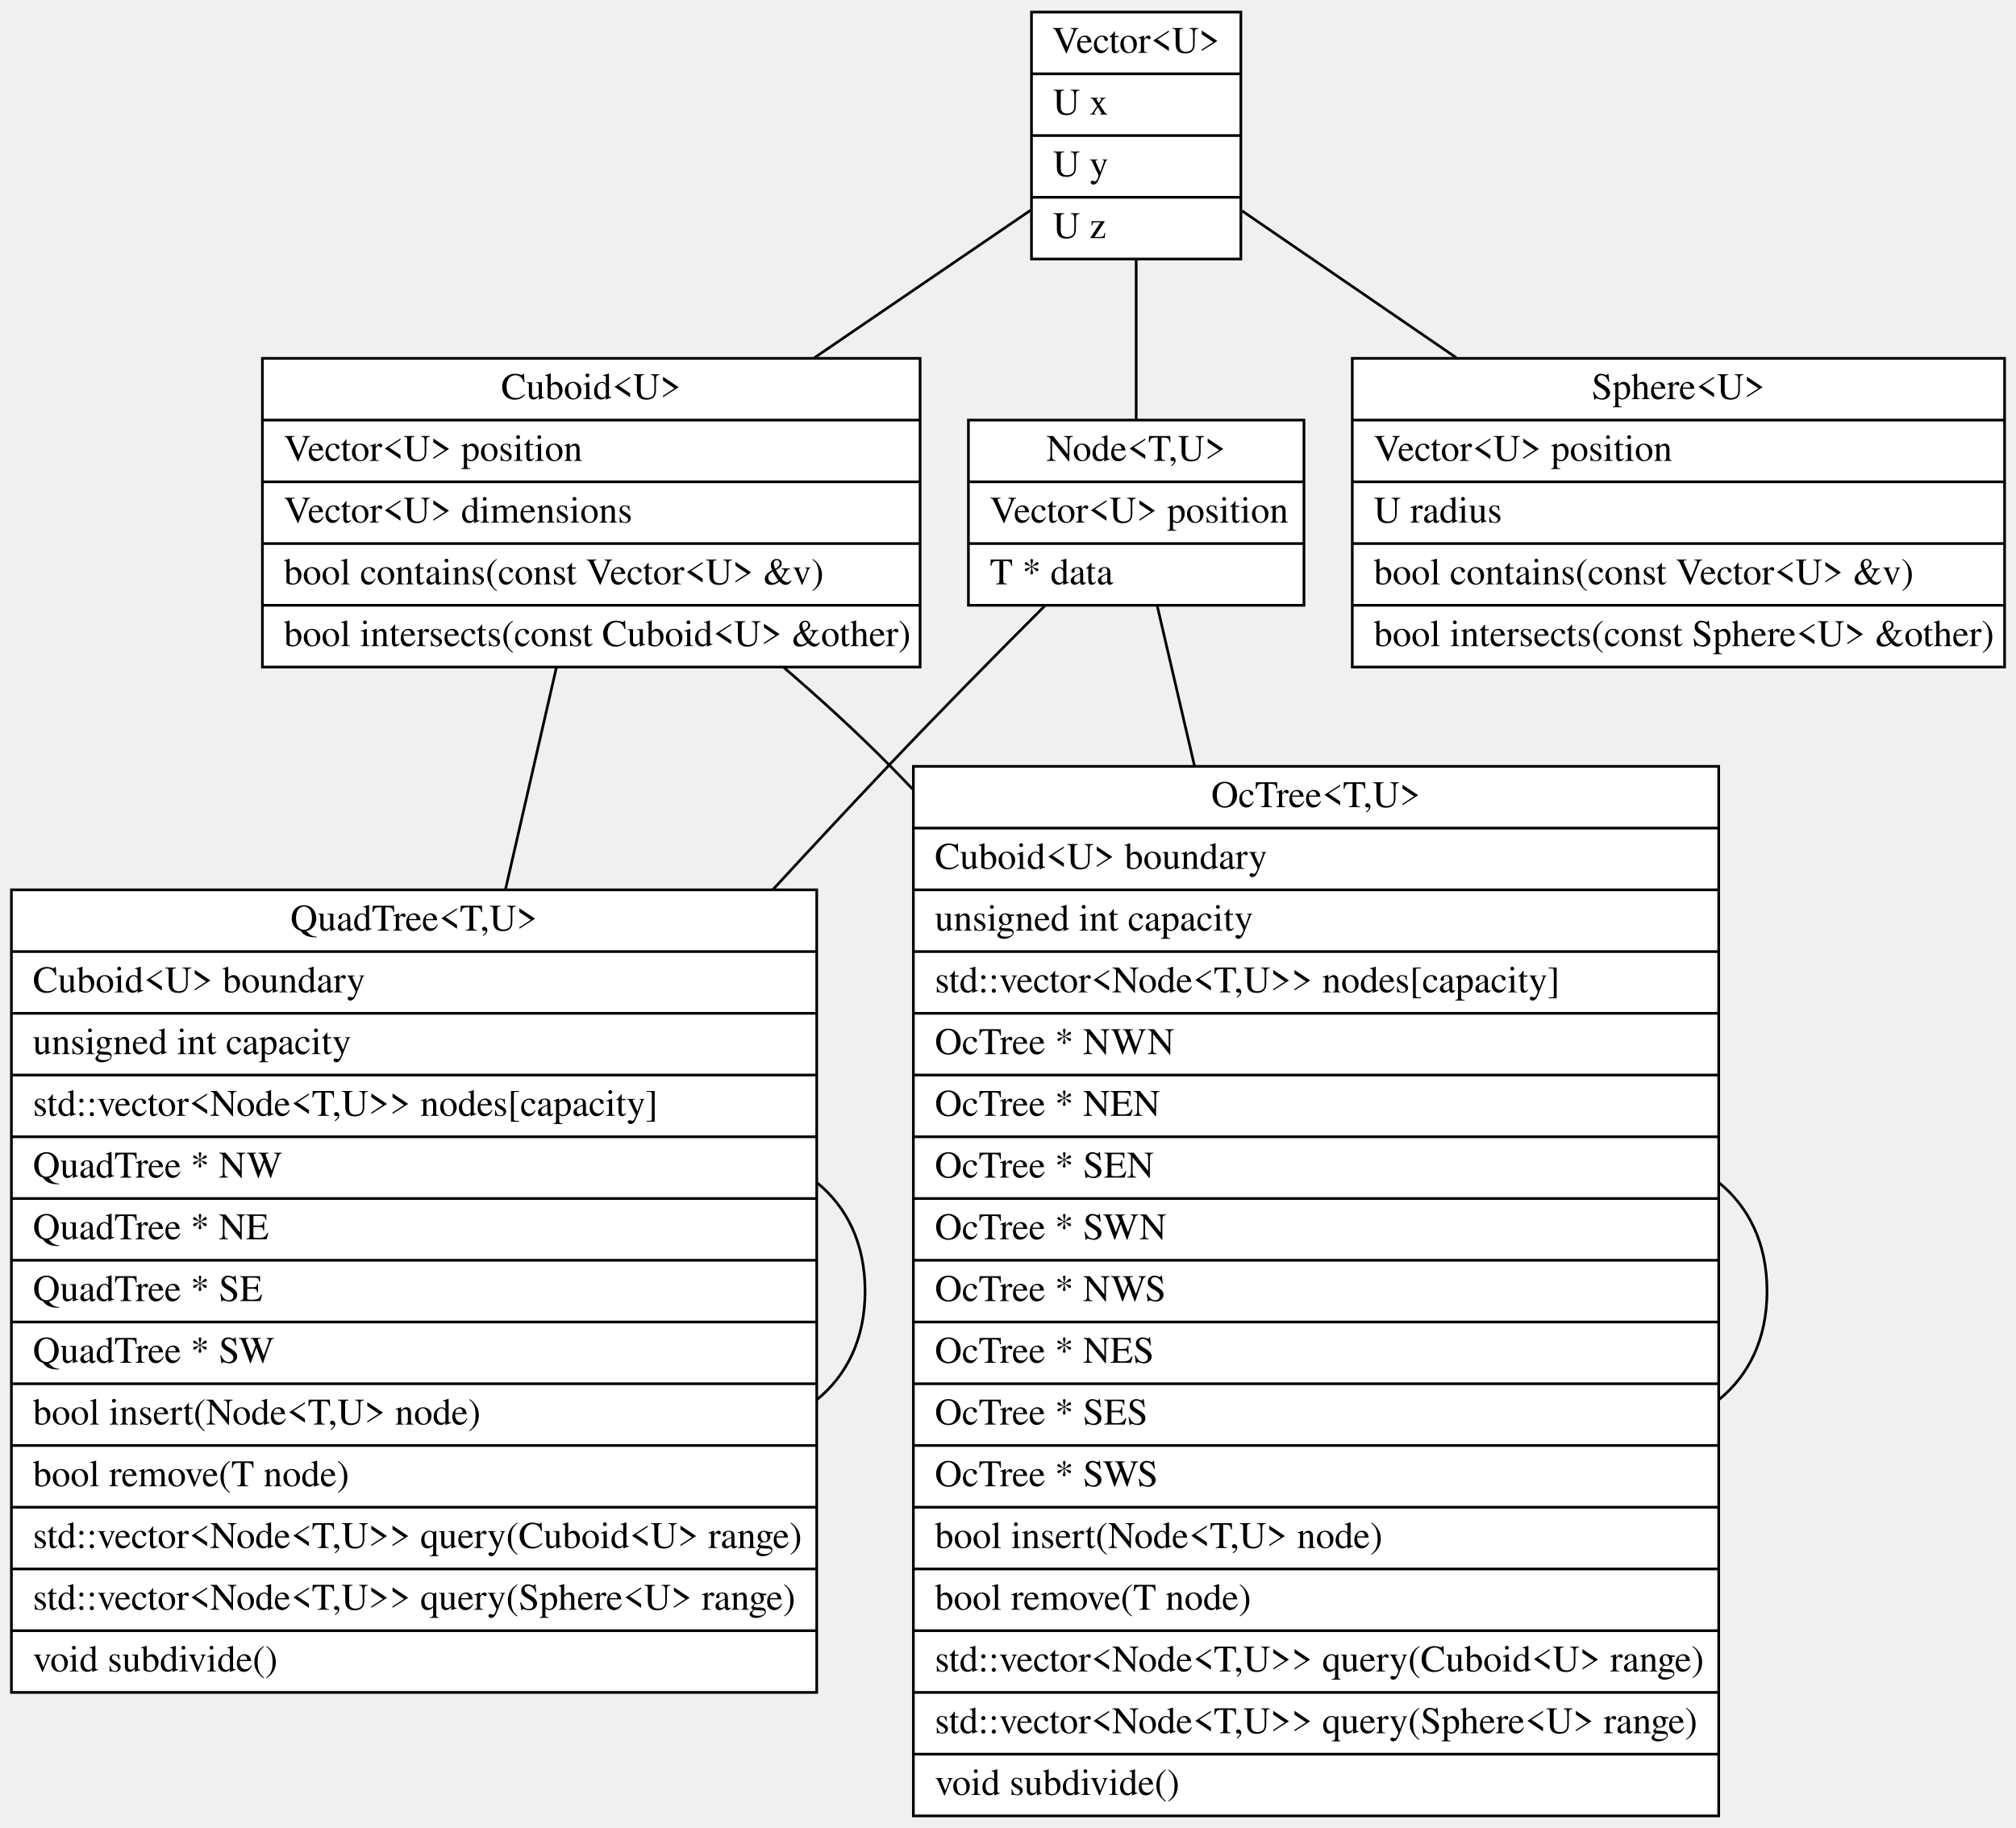
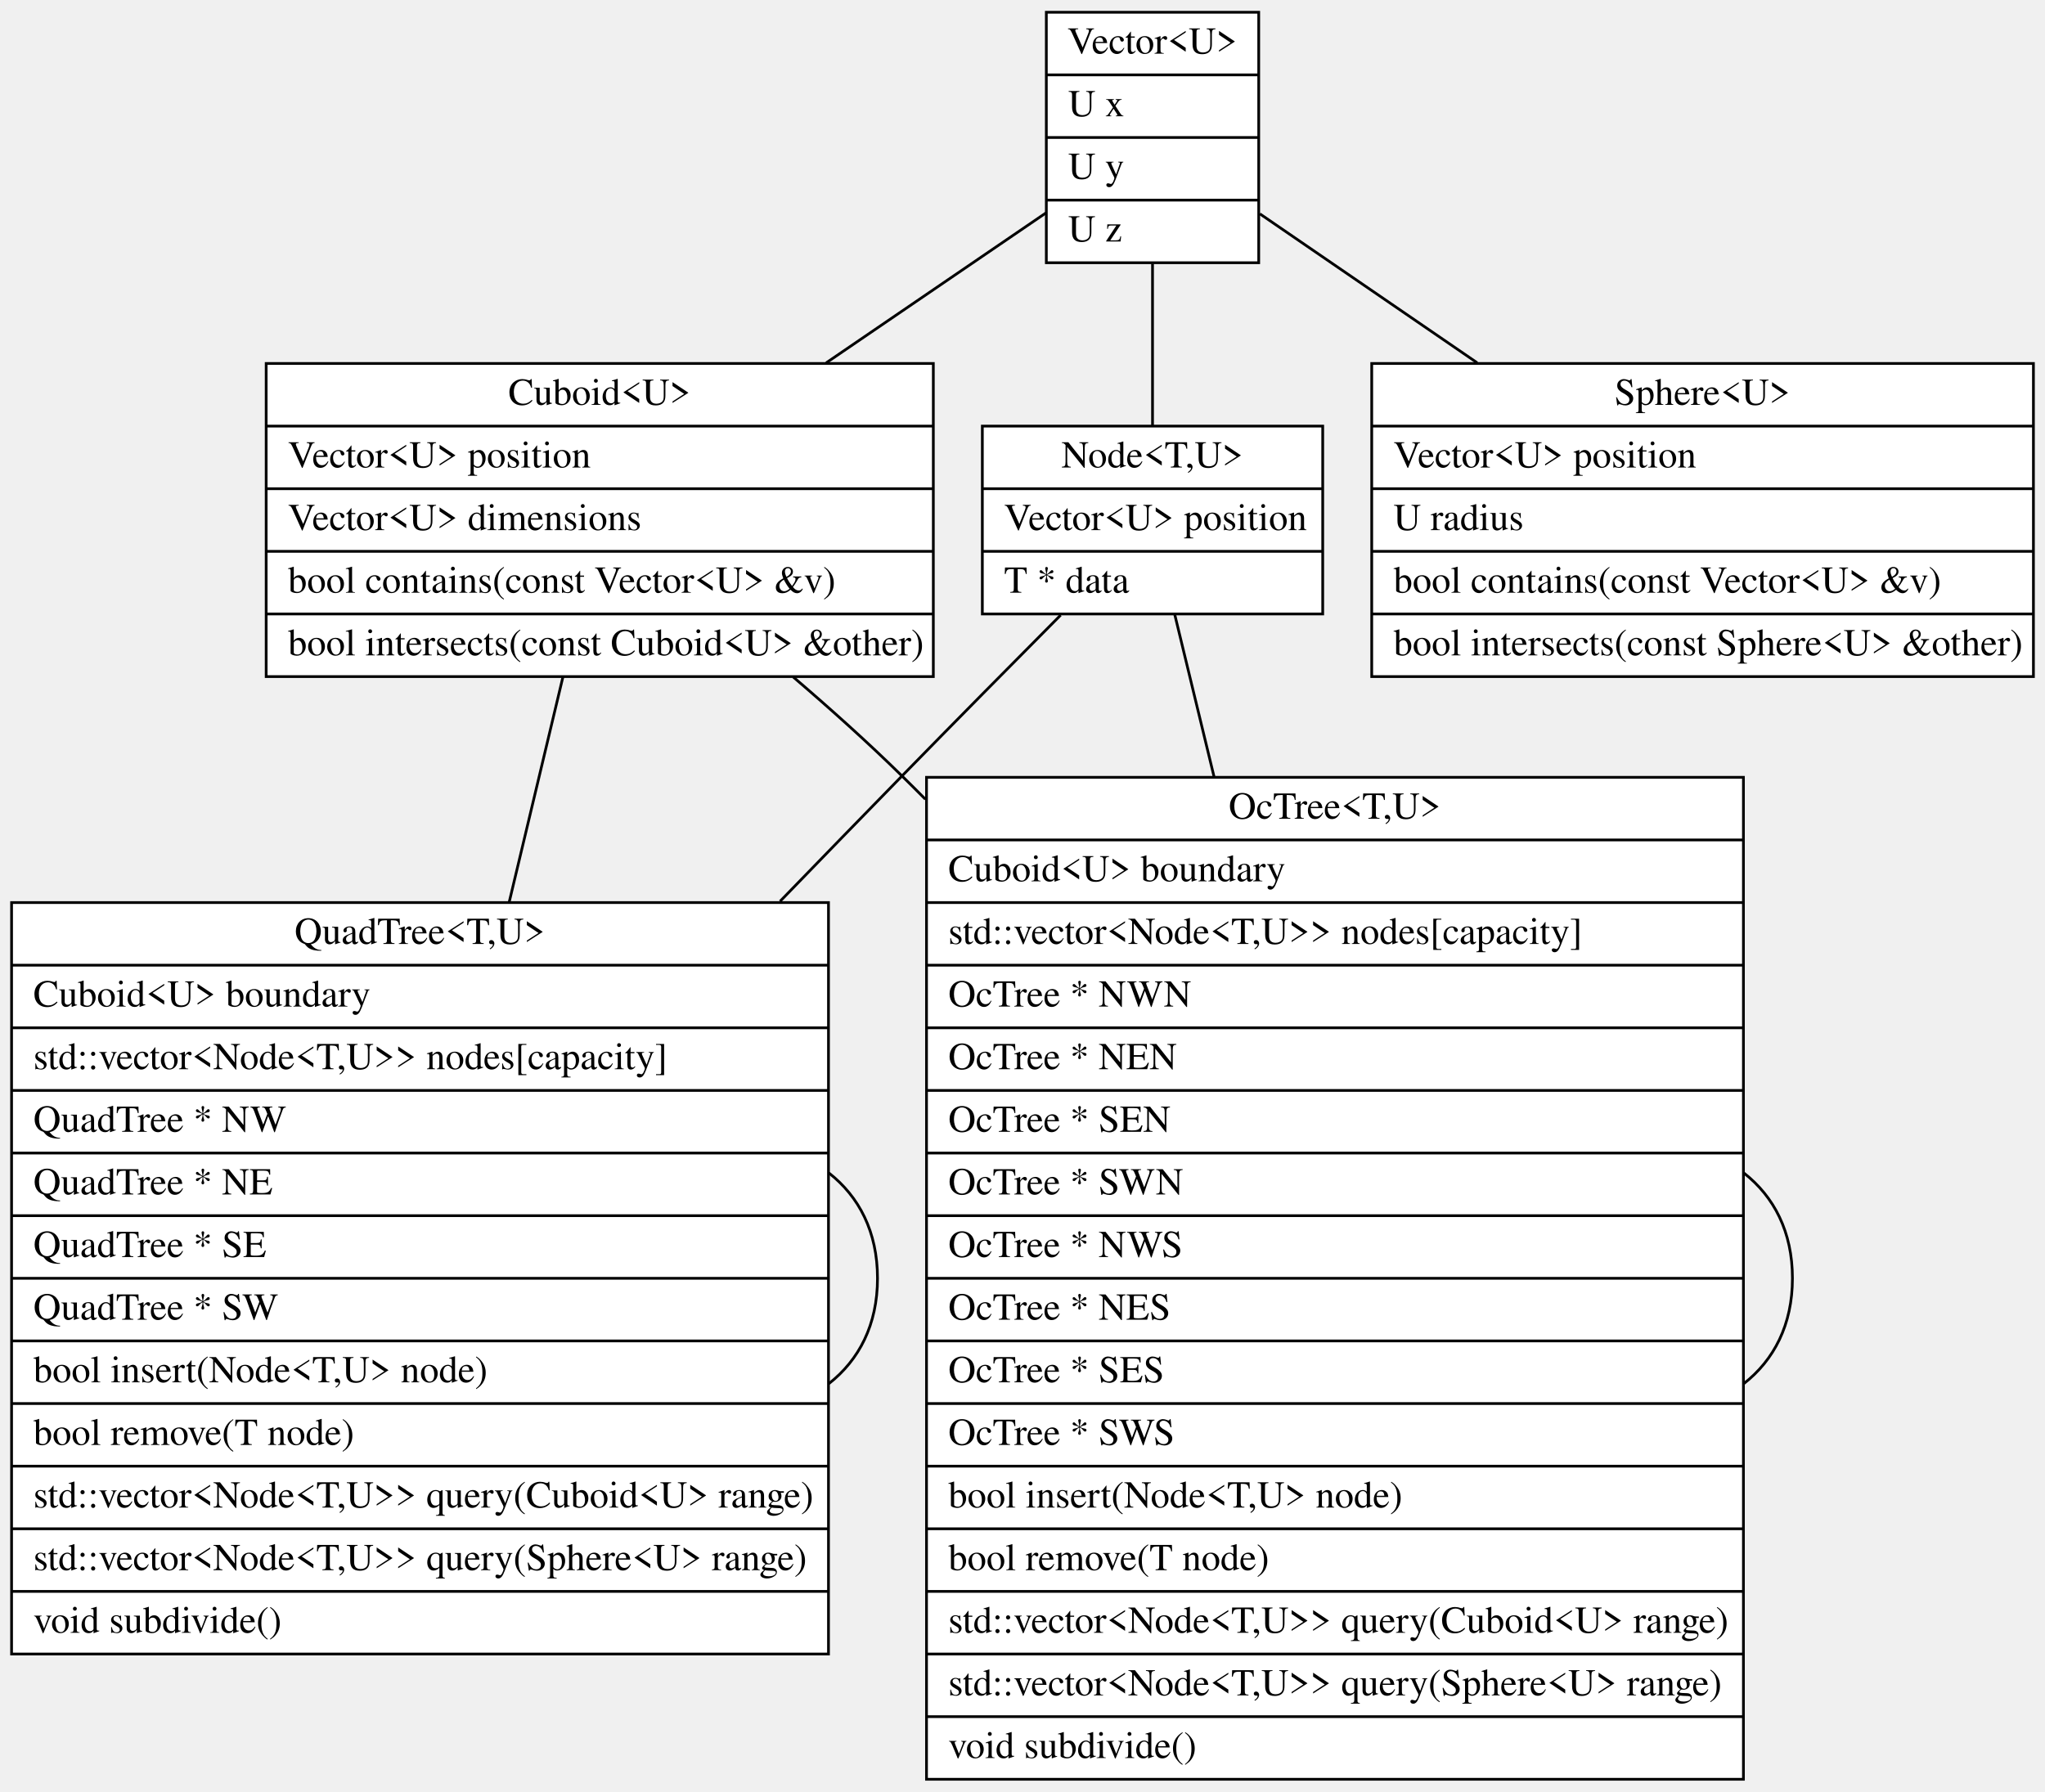
- <svg xmlns="http://www.w3.org/2000/svg" width="751pt" height="681pt" viewBox="0.00 0.00 750.50 681.00">
-   <g id="graph0" class="graph" transform="scale(1 1) rotate(0) translate(4 677)">
+ <svg xmlns="http://www.w3.org/2000/svg" width="751pt" height="658pt" viewBox="0.00 0.00 750.50 658.00">
+   <g id="graph0" class="graph" transform="scale(1 1) rotate(0) translate(4 654)">
    <g id="node1" class="node">
-       <polygon fill="white" stroke="black" points="380,-580.5 380,-672.5 458,-672.5 458,-580.5 380,-580.5" />
-       <text text-anchor="middle" x="419" y="-657.3" font-family="Times,serif" font-size="14.00">Vector&lt;U&gt;</text>
-       <polyline fill="none" stroke="black" points="380,-649.5 458,-649.5 " />
-       <text text-anchor="start" x="388" y="-634.3" font-family="Times,serif" font-size="14.00">U x</text>
+       <polygon fill="white" stroke="black" points="380,-557.5 380,-649.5 458,-649.5 458,-557.5 380,-557.5" />
+       <text text-anchor="middle" x="419" y="-634.3" font-family="Times,serif" font-size="14.00">Vector&lt;U&gt;</text>
      <polyline fill="none" stroke="black" points="380,-626.5 458,-626.5 " />
-       <text text-anchor="start" x="388" y="-611.3" font-family="Times,serif" font-size="14.00">U y</text>
+       <text text-anchor="start" x="388" y="-611.3" font-family="Times,serif" font-size="14.00">U x</text>
      <polyline fill="none" stroke="black" points="380,-603.5 458,-603.5 " />
-       <text text-anchor="start" x="388" y="-588.3" font-family="Times,serif" font-size="14.00">U z</text>
+       <text text-anchor="start" x="388" y="-588.3" font-family="Times,serif" font-size="14.00">U y</text>
+       <polyline fill="none" stroke="black" points="380,-580.5 458,-580.5 " />
+       <text text-anchor="start" x="388" y="-565.3" font-family="Times,serif" font-size="14.00">U z</text>
    </g>
    <g id="node2" class="node">
-       <polygon fill="white" stroke="black" points="356.5,-451.5 356.5,-520.5 481.5,-520.5 481.5,-451.5 356.5,-451.5" />
-       <text text-anchor="middle" x="419" y="-505.3" font-family="Times,serif" font-size="14.00">Node&lt;T,U&gt;</text>
-       <polyline fill="none" stroke="black" points="356.5,-497.5 481.5,-497.5 " />
-       <text text-anchor="start" x="364.5" y="-482.3" font-family="Times,serif" font-size="14.00">Vector&lt;U&gt; position</text>
+       <polygon fill="white" stroke="black" points="356.5,-428.5 356.5,-497.5 481.5,-497.5 481.5,-428.5 356.5,-428.5" />
+       <text text-anchor="middle" x="419" y="-482.3" font-family="Times,serif" font-size="14.00">Node&lt;T,U&gt;</text>
      <polyline fill="none" stroke="black" points="356.5,-474.5 481.5,-474.5 " />
-       <text text-anchor="start" x="364.5" y="-459.3" font-family="Times,serif" font-size="14.00">T * data</text>
+       <text text-anchor="start" x="364.5" y="-459.3" font-family="Times,serif" font-size="14.00">Vector&lt;U&gt; position</text>
+       <polyline fill="none" stroke="black" points="356.5,-451.5 481.5,-451.5 " />
+       <text text-anchor="start" x="364.5" y="-436.3" font-family="Times,serif" font-size="14.00">T * data</text>
    </g>
    <g id="edge1" class="edge">
-       <path fill="none" stroke="black" d="M419,-580.14C419,-560.74 419,-538.48 419,-520.58" />
+       <path fill="none" stroke="black" d="M419,-557.14C419,-537.74 419,-515.48 419,-497.58" />
    </g>
    <g id="node3" class="node">
-       <polygon fill="white" stroke="black" points="499.5,-428.5 499.5,-543.5 742.5,-543.5 742.5,-428.5 499.5,-428.5" />
-       <text text-anchor="middle" x="621" y="-528.3" font-family="Times,serif" font-size="14.00">Sphere&lt;U&gt;</text>
-       <polyline fill="none" stroke="black" points="499.5,-520.5 742.5,-520.5 " />
-       <text text-anchor="start" x="507.5" y="-505.3" font-family="Times,serif" font-size="14.00">Vector&lt;U&gt; position</text>
+       <polygon fill="white" stroke="black" points="499.5,-405.5 499.5,-520.5 742.5,-520.5 742.5,-405.5 499.5,-405.5" />
+       <text text-anchor="middle" x="621" y="-505.3" font-family="Times,serif" font-size="14.00">Sphere&lt;U&gt;</text>
      <polyline fill="none" stroke="black" points="499.5,-497.5 742.5,-497.5 " />
-       <text text-anchor="start" x="507.5" y="-482.3" font-family="Times,serif" font-size="14.00">U radius</text>
+       <text text-anchor="start" x="507.5" y="-482.3" font-family="Times,serif" font-size="14.00">Vector&lt;U&gt; position</text>
      <polyline fill="none" stroke="black" points="499.5,-474.5 742.5,-474.5 " />
-       <text text-anchor="start" x="507.5" y="-459.3" font-family="Times,serif" font-size="14.00">bool contains(const Vector&lt;U&gt; &amp;v)</text>
+       <text text-anchor="start" x="507.5" y="-459.3" font-family="Times,serif" font-size="14.00">U radius</text>
      <polyline fill="none" stroke="black" points="499.5,-451.5 742.5,-451.5 " />
-       <text text-anchor="start" x="507.5" y="-436.3" font-family="Times,serif" font-size="14.00">bool intersects(const Sphere&lt;U&gt; &amp;other)</text>
+       <text text-anchor="start" x="507.5" y="-436.3" font-family="Times,serif" font-size="14.00">bool contains(const Vector&lt;U&gt; &amp;v)</text>
+       <polyline fill="none" stroke="black" points="499.5,-428.5 742.5,-428.5 " />
+       <text text-anchor="start" x="507.5" y="-413.3" font-family="Times,serif" font-size="14.00">bool intersects(const Sphere&lt;U&gt; &amp;other)</text>
    </g>
    <g id="edge3" class="edge">
-       <path fill="none" stroke="black" d="M458.42,-598.46C481.16,-582.88 510.62,-562.68 538.22,-543.76" />
+       <path fill="none" stroke="black" d="M458.42,-575.46C481.16,-559.88 510.62,-539.68 538.22,-520.76" />
    </g>
    <g id="node4" class="node">
-       <polygon fill="white" stroke="black" points="93.5,-428.5 93.5,-543.5 338.5,-543.5 338.5,-428.5 93.5,-428.5" />
-       <text text-anchor="middle" x="216" y="-528.3" font-family="Times,serif" font-size="14.00">Cuboid&lt;U&gt;</text>
-       <polyline fill="none" stroke="black" points="93.5,-520.5 338.5,-520.5 " />
-       <text text-anchor="start" x="101.5" y="-505.3" font-family="Times,serif" font-size="14.00">Vector&lt;U&gt; position</text>
+       <polygon fill="white" stroke="black" points="93.5,-405.5 93.5,-520.5 338.5,-520.5 338.5,-405.5 93.5,-405.5" />
+       <text text-anchor="middle" x="216" y="-505.3" font-family="Times,serif" font-size="14.00">Cuboid&lt;U&gt;</text>
      <polyline fill="none" stroke="black" points="93.5,-497.5 338.5,-497.5 " />
-       <text text-anchor="start" x="101.5" y="-482.3" font-family="Times,serif" font-size="14.00">Vector&lt;U&gt; dimensions</text>
+       <text text-anchor="start" x="101.5" y="-482.3" font-family="Times,serif" font-size="14.00">Vector&lt;U&gt; position</text>
      <polyline fill="none" stroke="black" points="93.5,-474.5 338.5,-474.5 " />
-       <text text-anchor="start" x="101.5" y="-459.3" font-family="Times,serif" font-size="14.00">bool contains(const Vector&lt;U&gt; &amp;v)</text>
+       <text text-anchor="start" x="101.5" y="-459.3" font-family="Times,serif" font-size="14.00">Vector&lt;U&gt; dimensions</text>
      <polyline fill="none" stroke="black" points="93.5,-451.5 338.5,-451.5 " />
-       <text text-anchor="start" x="101.5" y="-436.3" font-family="Times,serif" font-size="14.00">bool intersects(const Cuboid&lt;U&gt; &amp;other)</text>
+       <text text-anchor="start" x="101.5" y="-436.3" font-family="Times,serif" font-size="14.00">bool contains(const Vector&lt;U&gt; &amp;v)</text>
+       <polyline fill="none" stroke="black" points="93.5,-428.5 338.5,-428.5 " />
+       <text text-anchor="start" x="101.5" y="-413.3" font-family="Times,serif" font-size="14.00">bool intersects(const Cuboid&lt;U&gt; &amp;other)</text>
    </g>
    <g id="edge2" class="edge">
-       <path fill="none" stroke="black" d="M379.86,-598.8C356.94,-583.16 327.08,-562.78 299.14,-543.72" />
+       <path fill="none" stroke="black" d="M379.86,-575.8C356.94,-560.16 327.08,-539.78 299.14,-520.72" />
    </g>
    <g id="node5" class="node">
-       <polygon fill="white" stroke="black" points="0,-46.5 0,-345.5 300,-345.5 300,-46.5 0,-46.5" />
-       <text text-anchor="middle" x="150" y="-330.3" font-family="Times,serif" font-size="14.00">QuadTree&lt;T,U&gt;</text>
-       <polyline fill="none" stroke="black" points="0,-322.5 300,-322.5 " />
-       <text text-anchor="start" x="8" y="-307.3" font-family="Times,serif" font-size="14.00">Cuboid&lt;U&gt; boundary</text>
+       <polygon fill="white" stroke="black" points="0,-46.5 0,-322.5 300,-322.5 300,-46.5 0,-46.5" />
+       <text text-anchor="middle" x="150" y="-307.3" font-family="Times,serif" font-size="14.00">QuadTree&lt;T,U&gt;</text>
      <polyline fill="none" stroke="black" points="0,-299.5 300,-299.5 " />
-       <text text-anchor="start" x="8" y="-284.3" font-family="Times,serif" font-size="14.00">unsigned int capacity</text>
+       <text text-anchor="start" x="8" y="-284.3" font-family="Times,serif" font-size="14.00">Cuboid&lt;U&gt; boundary</text>
      <polyline fill="none" stroke="black" points="0,-276.5 300,-276.5 " />
      <text text-anchor="start" x="8" y="-261.3" font-family="Times,serif" font-size="14.00">std::vector&lt;Node&lt;T,U&gt;&gt; nodes[capacity]</text>
      <polyline fill="none" stroke="black" points="0,-253.5 300,-253.5 " />
      <text text-anchor="start" x="8" y="-238.3" font-family="Times,serif" font-size="14.00">QuadTree * NW</text>
      <polyline fill="none" stroke="black" points="0,-230.5 300,-230.5 " />
      <text text-anchor="start" x="8" y="-215.3" font-family="Times,serif" font-size="14.00">QuadTree * NE</text>
      <polyline fill="none" stroke="black" points="0,-207.5 300,-207.5 " />
      <text text-anchor="start" x="8" y="-192.3" font-family="Times,serif" font-size="14.00">QuadTree * SE</text>
      <polyline fill="none" stroke="black" points="0,-184.5 300,-184.5 " />
      <text text-anchor="start" x="8" y="-169.3" font-family="Times,serif" font-size="14.00">QuadTree * SW</text>
      <polyline fill="none" stroke="black" points="0,-161.5 300,-161.5 " />
      <text text-anchor="start" x="8" y="-146.3" font-family="Times,serif" font-size="14.00">bool insert(Node&lt;T,U&gt; node)</text>
      <polyline fill="none" stroke="black" points="0,-138.5 300,-138.5 " />
      <text text-anchor="start" x="8" y="-123.3" font-family="Times,serif" font-size="14.00">bool remove(T node)</text>
      <polyline fill="none" stroke="black" points="0,-115.5 300,-115.5 " />
      <text text-anchor="start" x="8" y="-100.3" font-family="Times,serif" font-size="14.00">std::vector&lt;Node&lt;T,U&gt;&gt; query(Cuboid&lt;U&gt; range)</text>
      <polyline fill="none" stroke="black" points="0,-92.5 300,-92.5 " />
      <text text-anchor="start" x="8" y="-77.3" font-family="Times,serif" font-size="14.00">std::vector&lt;Node&lt;T,U&gt;&gt; query(Sphere&lt;U&gt; range)</text>
      <polyline fill="none" stroke="black" points="0,-69.5 300,-69.5 " />
      <text text-anchor="start" x="8" y="-54.3" font-family="Times,serif" font-size="14.00">void subdivide()</text>
    </g>
    <g id="edge4" class="edge">
-       <path fill="none" stroke="black" d="M385,-451.34C367.48,-433.82 345.9,-411.94 327,-392 312.84,-377.06 298.2,-361.36 283.68,-345.6" />
+       <path fill="none" stroke="black" d="M385.26,-428.08C367.8,-410.5 346.2,-388.66 327,-369 312.46,-354.12 297.3,-338.52 282.22,-322.96" />
    </g>
    <g id="node6" class="node">
-       <polygon fill="white" stroke="black" points="336,-0.5 336,-391.5 636,-391.5 636,-0.5 336,-0.5" />
-       <text text-anchor="middle" x="486" y="-376.3" font-family="Times,serif" font-size="14.00">OcTree&lt;T,U&gt;</text>
-       <polyline fill="none" stroke="black" points="336,-368.5 636,-368.5 " />
-       <text text-anchor="start" x="344" y="-353.3" font-family="Times,serif" font-size="14.00">Cuboid&lt;U&gt; boundary</text>
+       <polygon fill="white" stroke="black" points="336,-0.5 336,-368.5 636,-368.5 636,-0.5 336,-0.5" />
+       <text text-anchor="middle" x="486" y="-353.3" font-family="Times,serif" font-size="14.00">OcTree&lt;T,U&gt;</text>
      <polyline fill="none" stroke="black" points="336,-345.5 636,-345.5 " />
-       <text text-anchor="start" x="344" y="-330.3" font-family="Times,serif" font-size="14.00">unsigned int capacity</text>
+       <text text-anchor="start" x="344" y="-330.3" font-family="Times,serif" font-size="14.00">Cuboid&lt;U&gt; boundary</text>
      <polyline fill="none" stroke="black" points="336,-322.5 636,-322.5 " />
      <text text-anchor="start" x="344" y="-307.3" font-family="Times,serif" font-size="14.00">std::vector&lt;Node&lt;T,U&gt;&gt; nodes[capacity]</text>
      <polyline fill="none" stroke="black" points="336,-299.5 636,-299.5 " />
      <text text-anchor="start" x="344" y="-284.3" font-family="Times,serif" font-size="14.00">OcTree * NWN</text>
      <polyline fill="none" stroke="black" points="336,-276.5 636,-276.5 " />
      <text text-anchor="start" x="344" y="-261.3" font-family="Times,serif" font-size="14.00">OcTree * NEN</text>
      <polyline fill="none" stroke="black" points="336,-253.5 636,-253.5 " />
      <text text-anchor="start" x="344" y="-238.3" font-family="Times,serif" font-size="14.00">OcTree * SEN</text>
      <polyline fill="none" stroke="black" points="336,-230.5 636,-230.5 " />
      <text text-anchor="start" x="344" y="-215.3" font-family="Times,serif" font-size="14.00">OcTree * SWN</text>
      <polyline fill="none" stroke="black" points="336,-207.5 636,-207.5 " />
      <text text-anchor="start" x="344" y="-192.3" font-family="Times,serif" font-size="14.00">OcTree * NWS</text>
      <polyline fill="none" stroke="black" points="336,-184.5 636,-184.5 " />
      <text text-anchor="start" x="344" y="-169.3" font-family="Times,serif" font-size="14.00">OcTree * NES</text>
      <polyline fill="none" stroke="black" points="336,-161.5 636,-161.5 " />
      <text text-anchor="start" x="344" y="-146.3" font-family="Times,serif" font-size="14.00">OcTree * SES</text>
      <polyline fill="none" stroke="black" points="336,-138.5 636,-138.5 " />
      <text text-anchor="start" x="344" y="-123.3" font-family="Times,serif" font-size="14.00">OcTree * SWS</text>
      <polyline fill="none" stroke="black" points="336,-115.5 636,-115.5 " />
      <text text-anchor="start" x="344" y="-100.3" font-family="Times,serif" font-size="14.00">bool insert(Node&lt;T,U&gt; node)</text>
      <polyline fill="none" stroke="black" points="336,-92.5 636,-92.5 " />
      <text text-anchor="start" x="344" y="-77.3" font-family="Times,serif" font-size="14.00">bool remove(T node)</text>
      <polyline fill="none" stroke="black" points="336,-69.5 636,-69.5 " />
      <text text-anchor="start" x="344" y="-54.3" font-family="Times,serif" font-size="14.00">std::vector&lt;Node&lt;T,U&gt;&gt; query(Cuboid&lt;U&gt; range)</text>
      <polyline fill="none" stroke="black" points="336,-46.5 636,-46.5 " />
      <text text-anchor="start" x="344" y="-31.3" font-family="Times,serif" font-size="14.00">std::vector&lt;Node&lt;T,U&gt;&gt; query(Sphere&lt;U&gt; range)</text>
      <polyline fill="none" stroke="black" points="336,-23.5 636,-23.5 " />
      <text text-anchor="start" x="344" y="-8.3" font-family="Times,serif" font-size="14.00">void subdivide()</text>
    </g>
    <g id="edge5" class="edge">
-       <path fill="none" stroke="black" d="M426.82,-451.4C430.58,-435.22 435.42,-414.4 440.72,-391.66" />
+       <path fill="none" stroke="black" d="M427.14,-428.38C431.08,-412.18 436.12,-391.38 441.58,-368.78" />
    </g>
    <g id="edge6" class="edge">
-       <path fill="none" stroke="black" d="M203.04,-428.44C197.54,-404.44 190.84,-375.24 184.08,-345.76" />
+       <path fill="none" stroke="black" d="M202.48,-405.38C196.72,-381.2 189.7,-351.84 182.72,-322.56" />
    </g>
    <g id="edge7" class="edge">
-       <path fill="none" stroke="black" d="M287.66,-428.4C301.14,-416.8 314.82,-404.34 327,-392 329.92,-389.04 332.84,-386.04 335.74,-383" />
+       <path fill="none" stroke="black" d="M287.06,-405.34C300.66,-393.7 314.54,-381.26 327,-369 329.86,-366.2 332.72,-363.34 335.58,-360.46" />
    </g>
    <g id="edge8" class="edge">
-       <path fill="none" stroke="black" d="M300.16,-236.36C311.22,-227.3 318,-213.84 318,-196 318,-178.16 311.22,-164.7 300.16,-155.64" />
+       <path fill="none" stroke="black" d="M300.16,-223.18C311.22,-214.5 318,-201.6 318,-184.5 318,-167.4 311.22,-154.5 300.16,-145.82" />
    </g>
    <g id="edge9" class="edge">
-       <path fill="none" stroke="black" d="M636.16,-236.36C647.22,-227.3 654,-213.84 654,-196 654,-178.16 647.22,-164.7 636.16,-155.64" />
+       <path fill="none" stroke="black" d="M636.16,-223.18C647.22,-214.5 654,-201.6 654,-184.5 654,-167.4 647.22,-154.5 636.16,-145.82" />
    </g>
  </g>
</svg>
